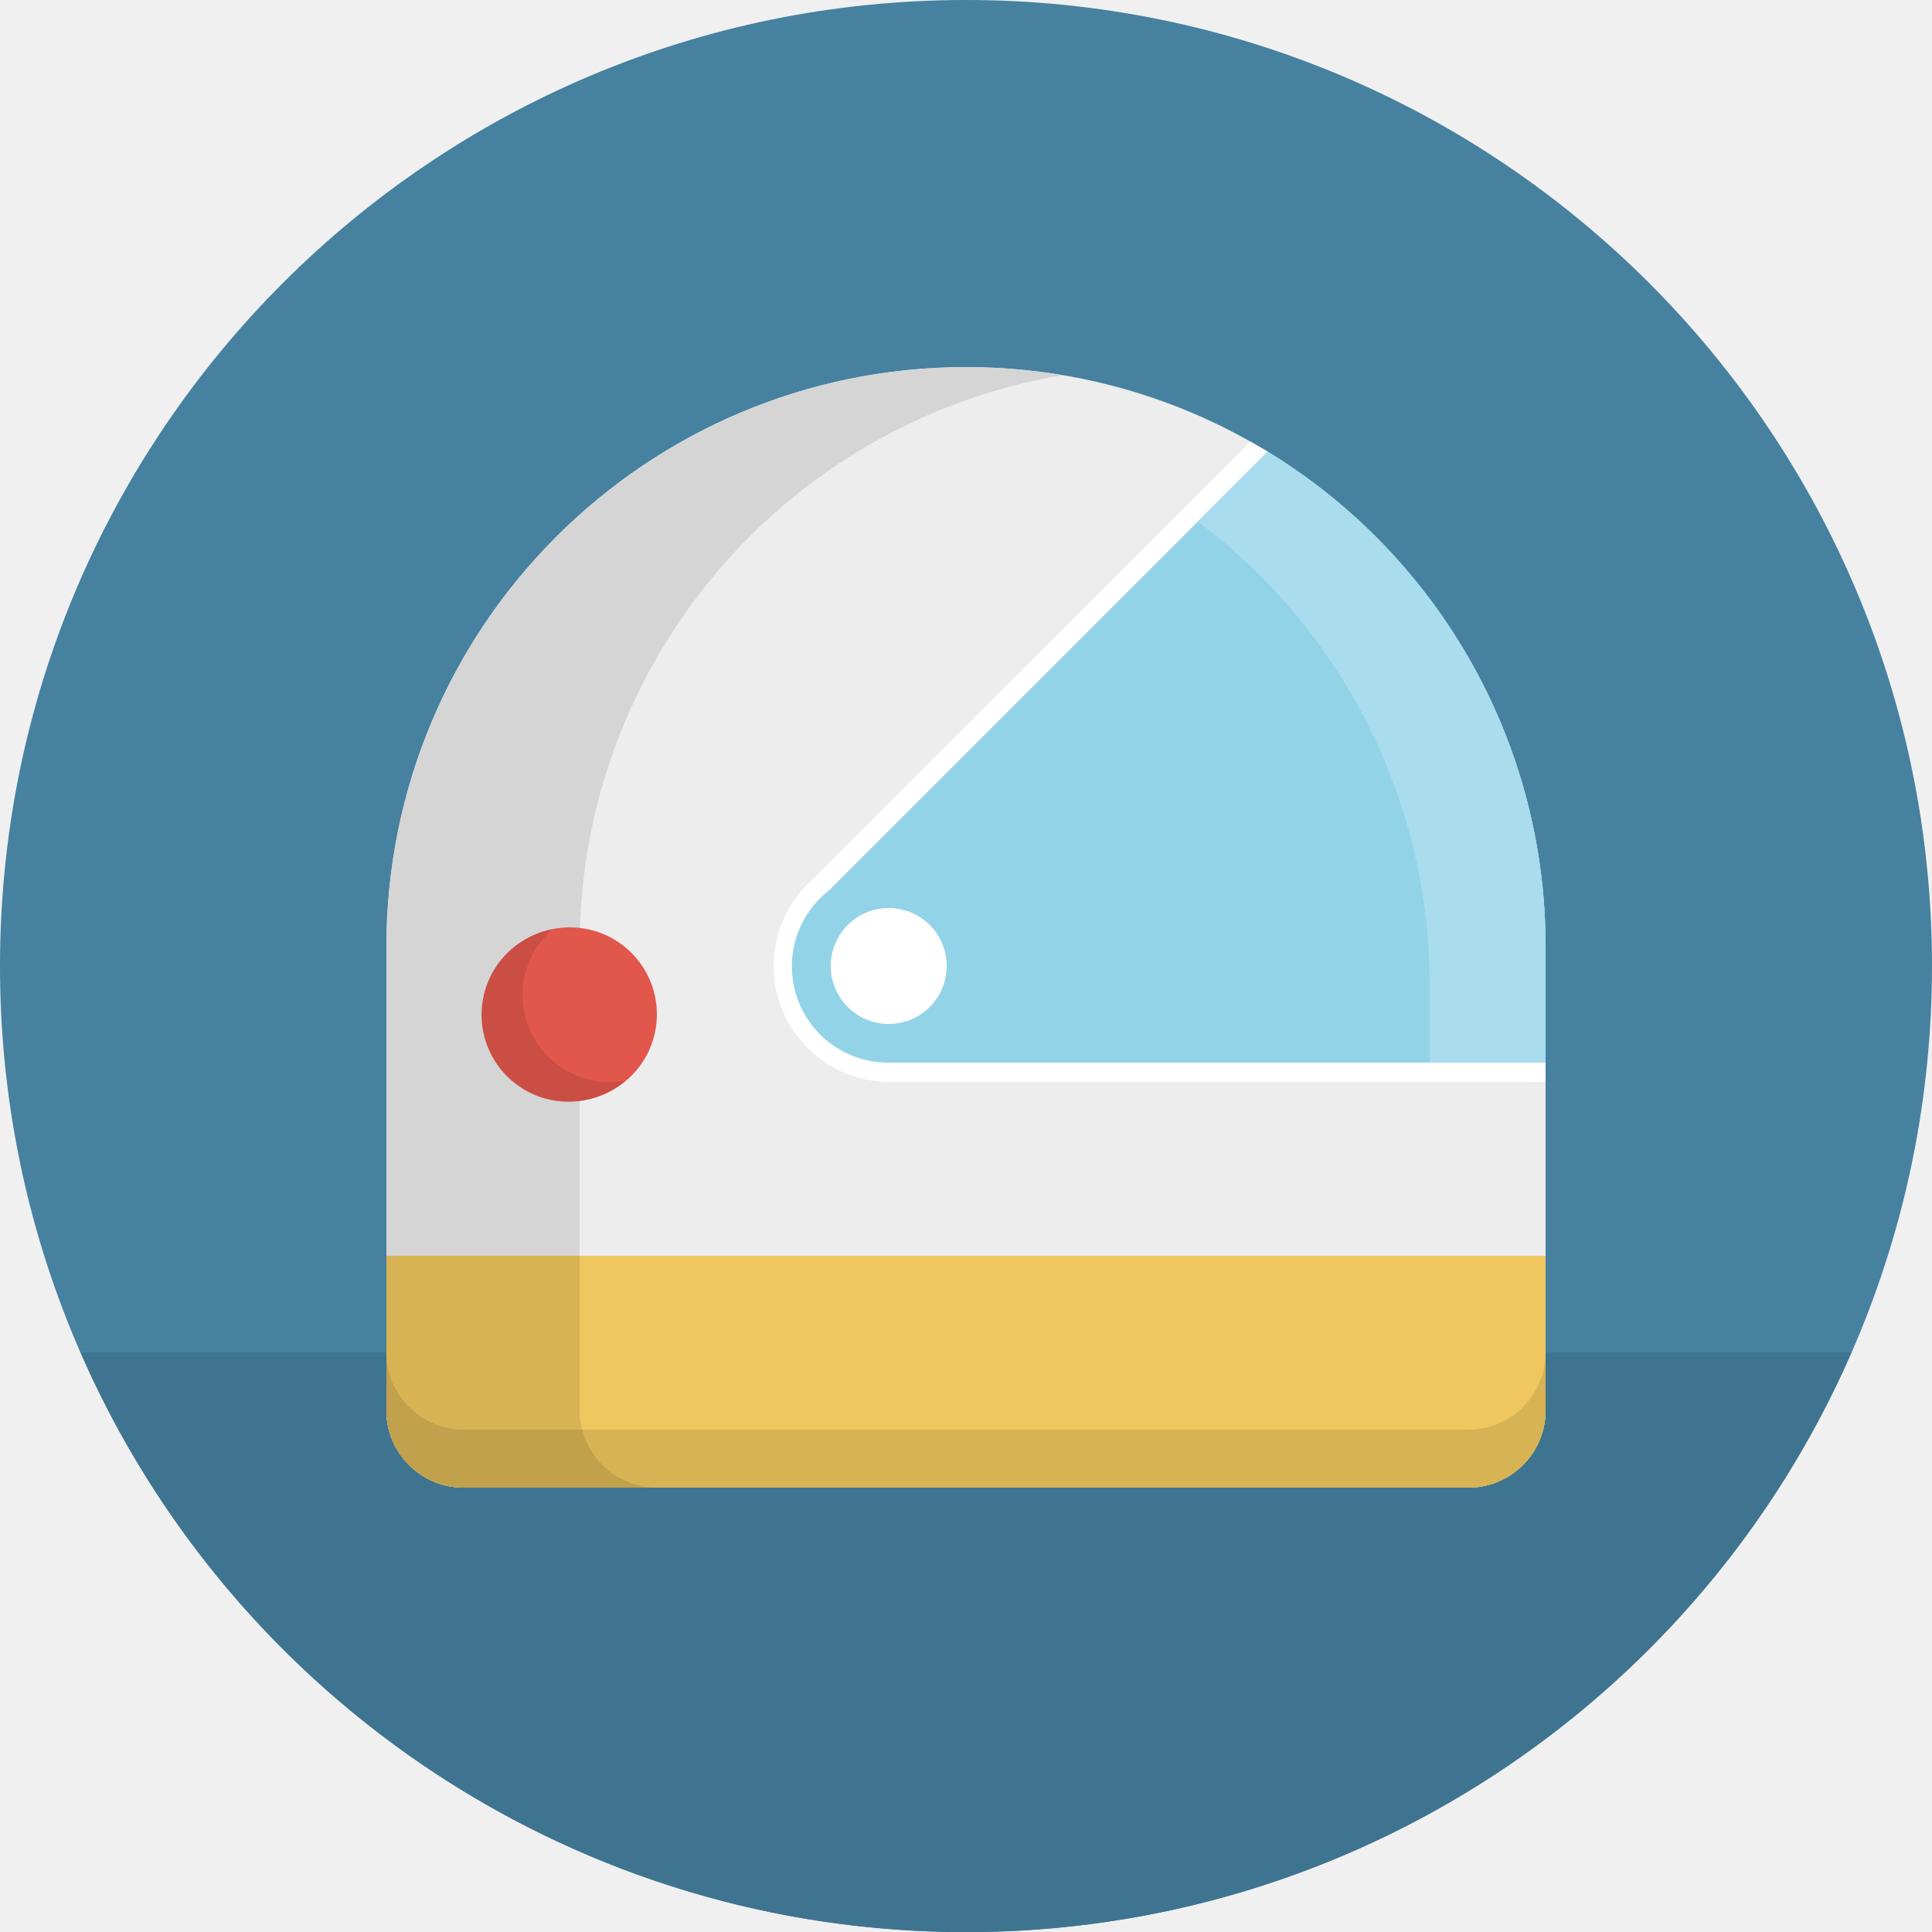
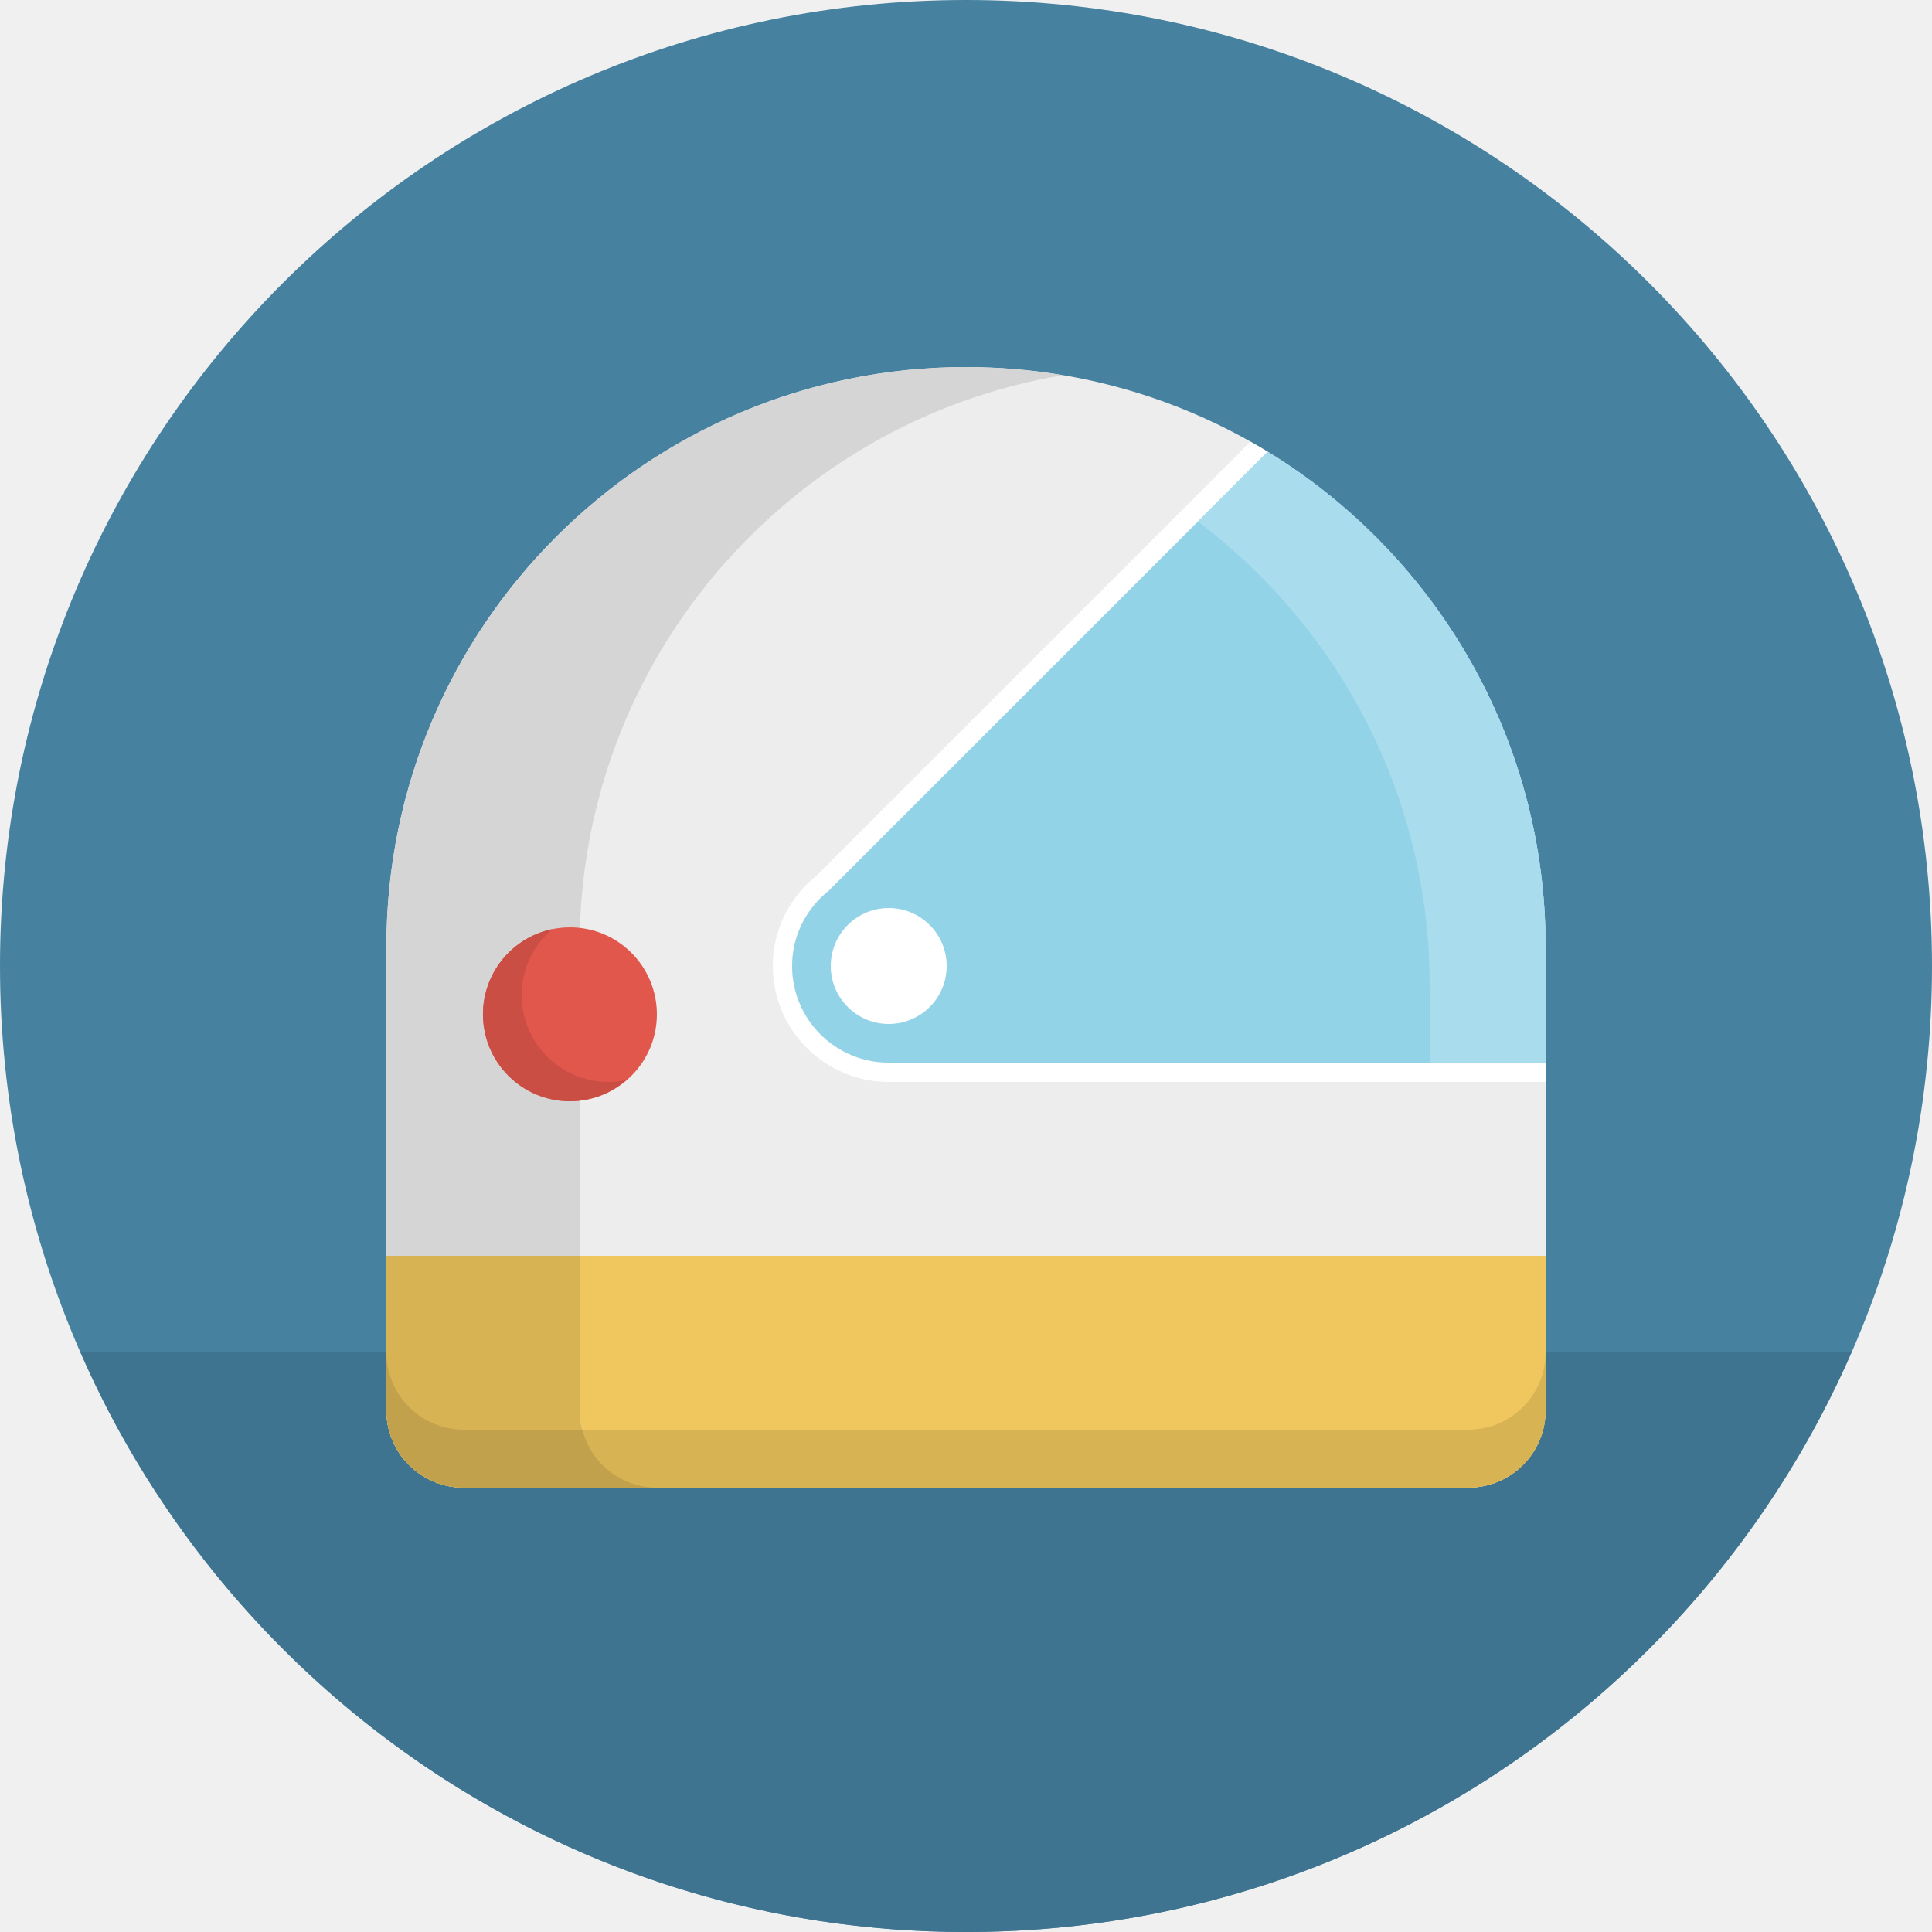
<svg xmlns="http://www.w3.org/2000/svg" width="100" height="100" viewBox="0 0 100 100">
-   <path fill="#4681A0" d="M50 0a50 50 0 1 1 0 100A50 50 0 0 1 50 0z" />
-   <path fill="#3F7490" d="M95.83 70H4.17a50 50 0 0 0 91.66 0z" />
-   <path fill="#EDEDED" d="M76 77H24a4 4 0 0 1-4-4V49a30 30 0 0 1 60 0v24a4 4 0 0 1-4 4z" />
-   <path fill="#fff" d="M80 55H46a5 5 0 0 1-3-8.98V46l22.62-22.62-.9-.52L42.3 45.3l-.06.06A6 6 0 0 0 46 56h34v-1z" />
-   <path fill="#93D3E8" d="M80 49a29.98 29.98 0 0 0-14.38-25.62L43 46v.02A4.98 4.98 0 0 0 46 55h34v-6z" />
+   <path fill="#4681A0" d="M50 0c27.614 0 50 22.386 50 50s-22.386 50-50 50S0 77.614 0 50 22.386 0 50 0z" />
+   <path fill="#3F7490" d="M95.827 70H4.172C11.889 87.656 29.499 100 50 100s38.111-12.344 45.827-30z" />
+   <path fill="#EDEDED" d="M76 77H24a4 4 0 0 1-4-4V49c0-16.568 13.432-30 30-30s30 13.432 30 30v24a4 4 0 0 1-4 4z" />
+   <path fill="#fff" d="M80 55H46a5 5 0 0 1-5-5c0-1.633.795-3.069 2.006-3.982L43 46l22.617-22.617c-.294-.18-.595-.35-.896-.519L42.293 45.293l-.059.059A5.942 5.942 0 0 0 40 50c0 3.309 2.691 6 6 6h34v-1z" />
+   <path fill="#93D3E8" d="M80 49c0-10.847-5.758-20.348-14.383-25.617L43 46l.006.018C41.795 46.931 41 48.367 41 50a5 5 0 0 0 5 5h34v-6z" />
  <path fill="#fff" d="M46 47a3 3 0 1 1 0 6 3 3 0 0 1 0-6z" />
-   <path fill="#A9DCED" d="M80 55v-6a29.98 29.98 0 0 0-14.38-25.62L62 27a29.95 29.95 0 0 1 12 24v4h6z" />
+   <path fill="#A9DCED" d="M80 55v-6c0-10.847-5.758-20.348-14.383-25.617L62 27c7.286 5.473 12 14.186 12 24v4h6z" />
  <path fill="#EFC75E" d="M20 70v3a4 4 0 0 0 4 4h52a4 4 0 0 0 4-4v-8H20v5z" />
-   <path fill="#D5D5D5" d="M30 73V49a30 30 0 0 1 25-29.58A30 30 0 0 0 20 49v24a4 4 0 0 0 4 4h10a4 4 0 0 1-4-4z" />
+   <path fill="#D5D5D5" d="M30 73V49c0-14.864 10.813-27.196 25-29.577A30.077 30.077 0 0 0 50 19c-16.568 0-30 13.432-30 30v24a4 4 0 0 0 4 4h10a4 4 0 0 1-4-4z" />
  <path fill="#D7B354" d="M30 73v-8H20v8a4 4 0 0 0 4 4h10a4 4 0 0 1-4-4zm46 1H24a4 4 0 0 1-4-4v3a4 4 0 0 0 4 4h52a4 4 0 0 0 4-4v-3a4 4 0 0 1-4 4z" />
-   <path fill="#C1A14B" d="M30.14 74H24a4 4 0 0 1-4-4v3a4 4 0 0 0 4 4h10a4 4 0 0 1-3.86-3z" />
+   <path fill="#C1A14B" d="M30.142 74H24a4 4 0 0 1-4-4v3a4 4 0 0 0 4 4h10a3.99 3.99 0 0 1-3.858-3z" />
  <path fill="#E2574C" d="M29.5 48a4.5 4.5 0 1 1 0 9 4.5 4.5 0 0 1 0-9z" />
-   <path fill="#CB4E44" d="M31.5 56a4.5 4.5 0 0 1-2.9-7.9 4.5 4.5 0 1 0 3.8 7.8c-.29.07-.59.1-.9.1z" />
+   <path fill="#CB4E44" d="M31.5 56a4.5 4.5 0 0 1-4.5-4.5c0-1.37.626-2.583 1.592-3.408A4.5 4.5 0 0 0 29.5 57a4.462 4.462 0 0 0 2.908-1.092A4.46 4.46 0 0 1 31.5 56z" />
</svg>
